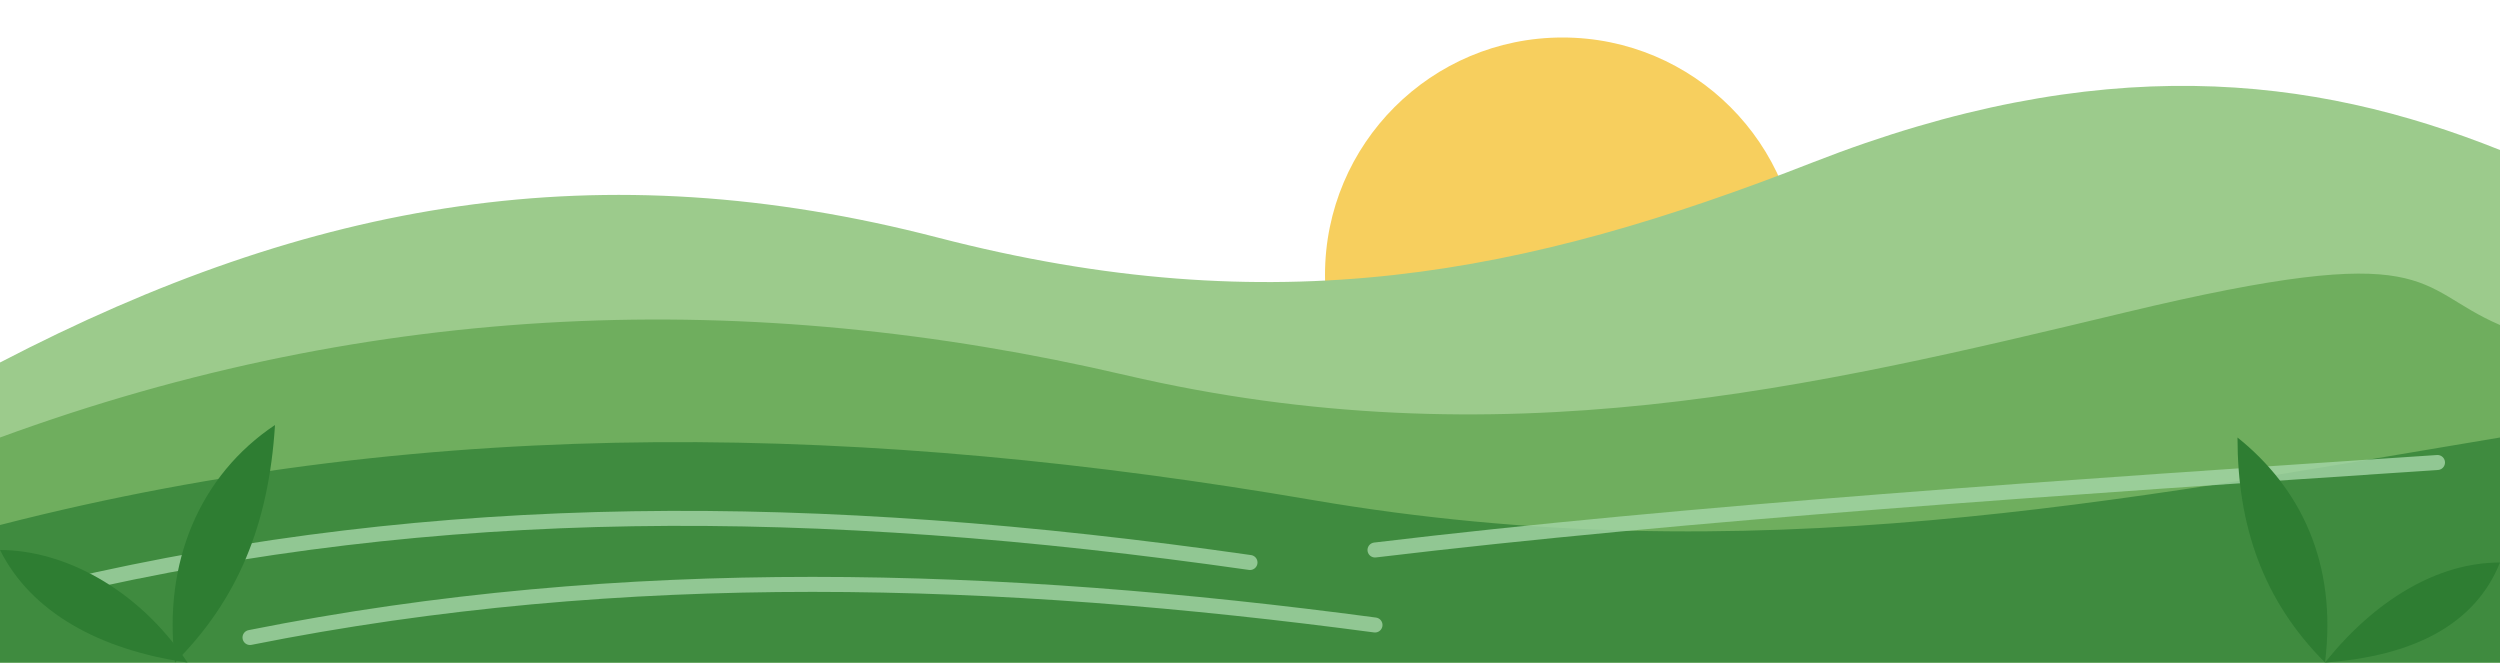
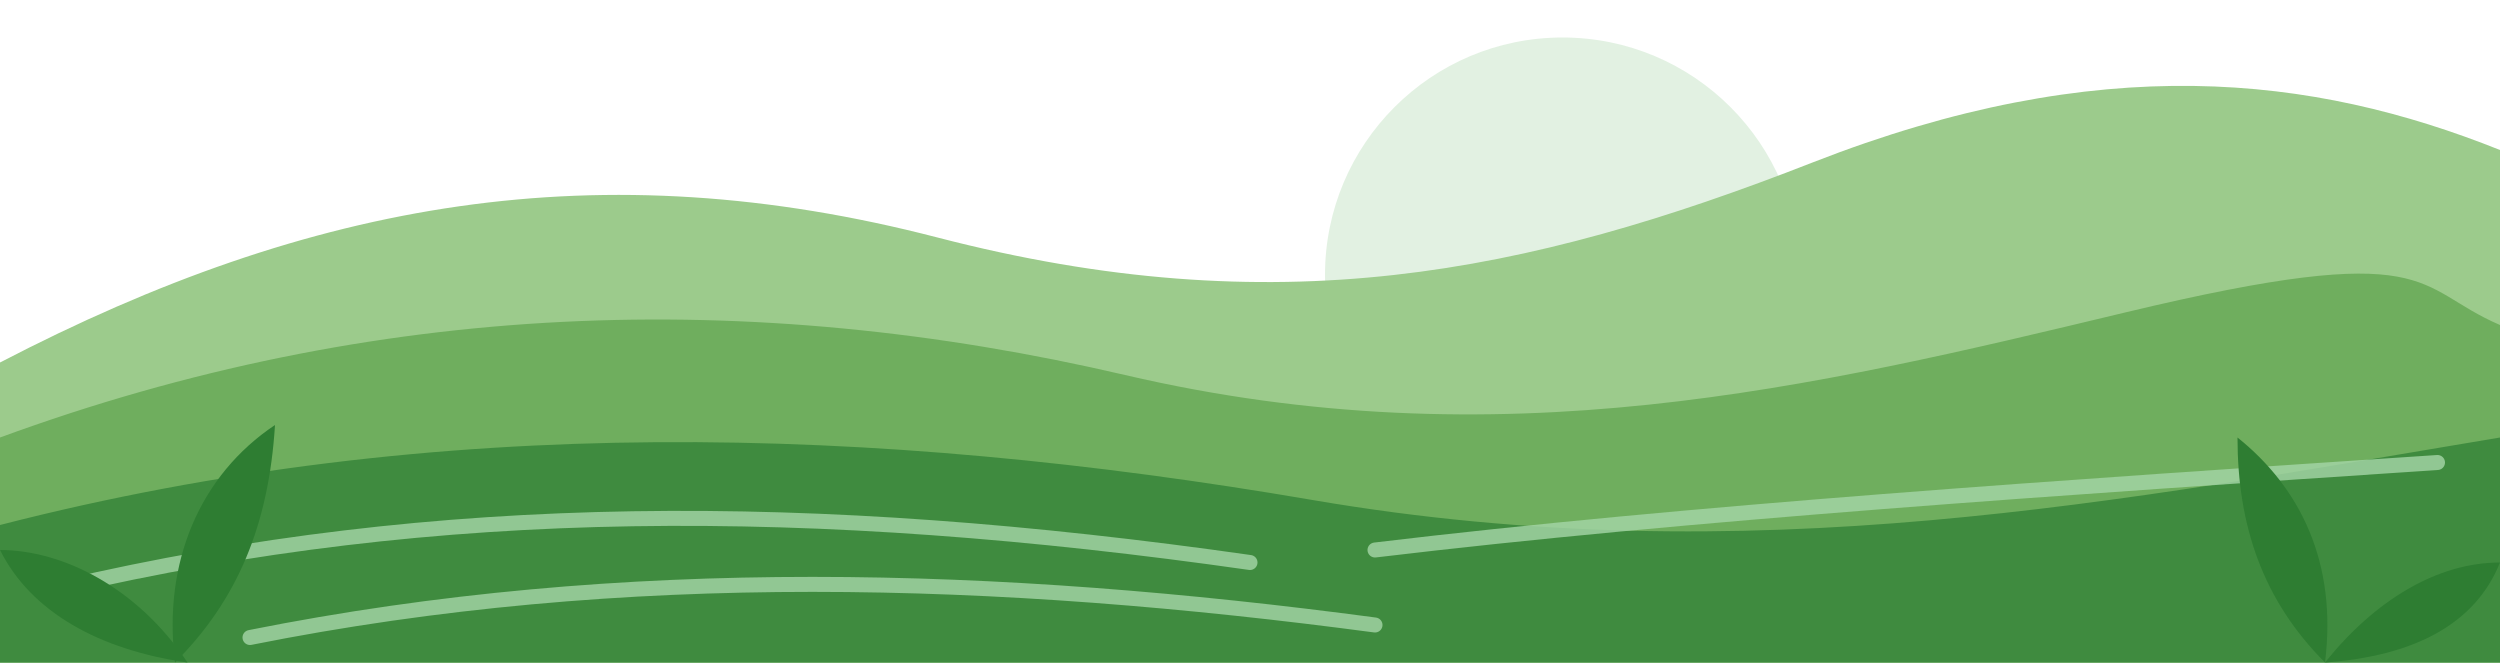
<svg xmlns="http://www.w3.org/2000/svg" viewBox="0 34 400 106" aria-hidden="true">
-   <circle cx="250" cy="78" r="38" fill="#F7CF5E" />
+   <circle cx="250" cy="78" r="38" fill="#E2F1E2" />
  <path d="M0 92c50-26 96-34 150-20s94 6 140-12 80-14 110-2v82H0Z" fill="#9CCB8C" />
  <path d="M0 104c60-22 120-24 180-10s110 2 160-10 46-4 60 2v54H0Z" fill="#6FAE5E" />
  <path d="M0 118c70-18 140-16 210-4s130 0 190-10v36H0Z" fill="#3F8B3F" />
  <g fill="none" stroke="#A5D6A7" stroke-width="2.4" stroke-linecap="round" opacity=".8">
    <path d="M10 128c60-14 120-14 190-4" />
    <path d="M40 136c60-12 120-10 180-2" />
    <path d="M220 122c50-6 110-10 170-14" />
  </g>
  <g fill="#2E7D32">
    <path d="M28 140c-2-16 4-30 16-38-1 16-6 28-16 38Z" />
    <path d="M30 140c-8-12-20-18-30-18 5 10 16 16 30 18Z" />
    <path d="M372 140c2-16-4-28-14-36 0 14 4 26 14 36Z" />
    <path d="M372 140c8-10 18-16 28-16-4 10-14 15-28 16Z" />
  </g>
</svg>
